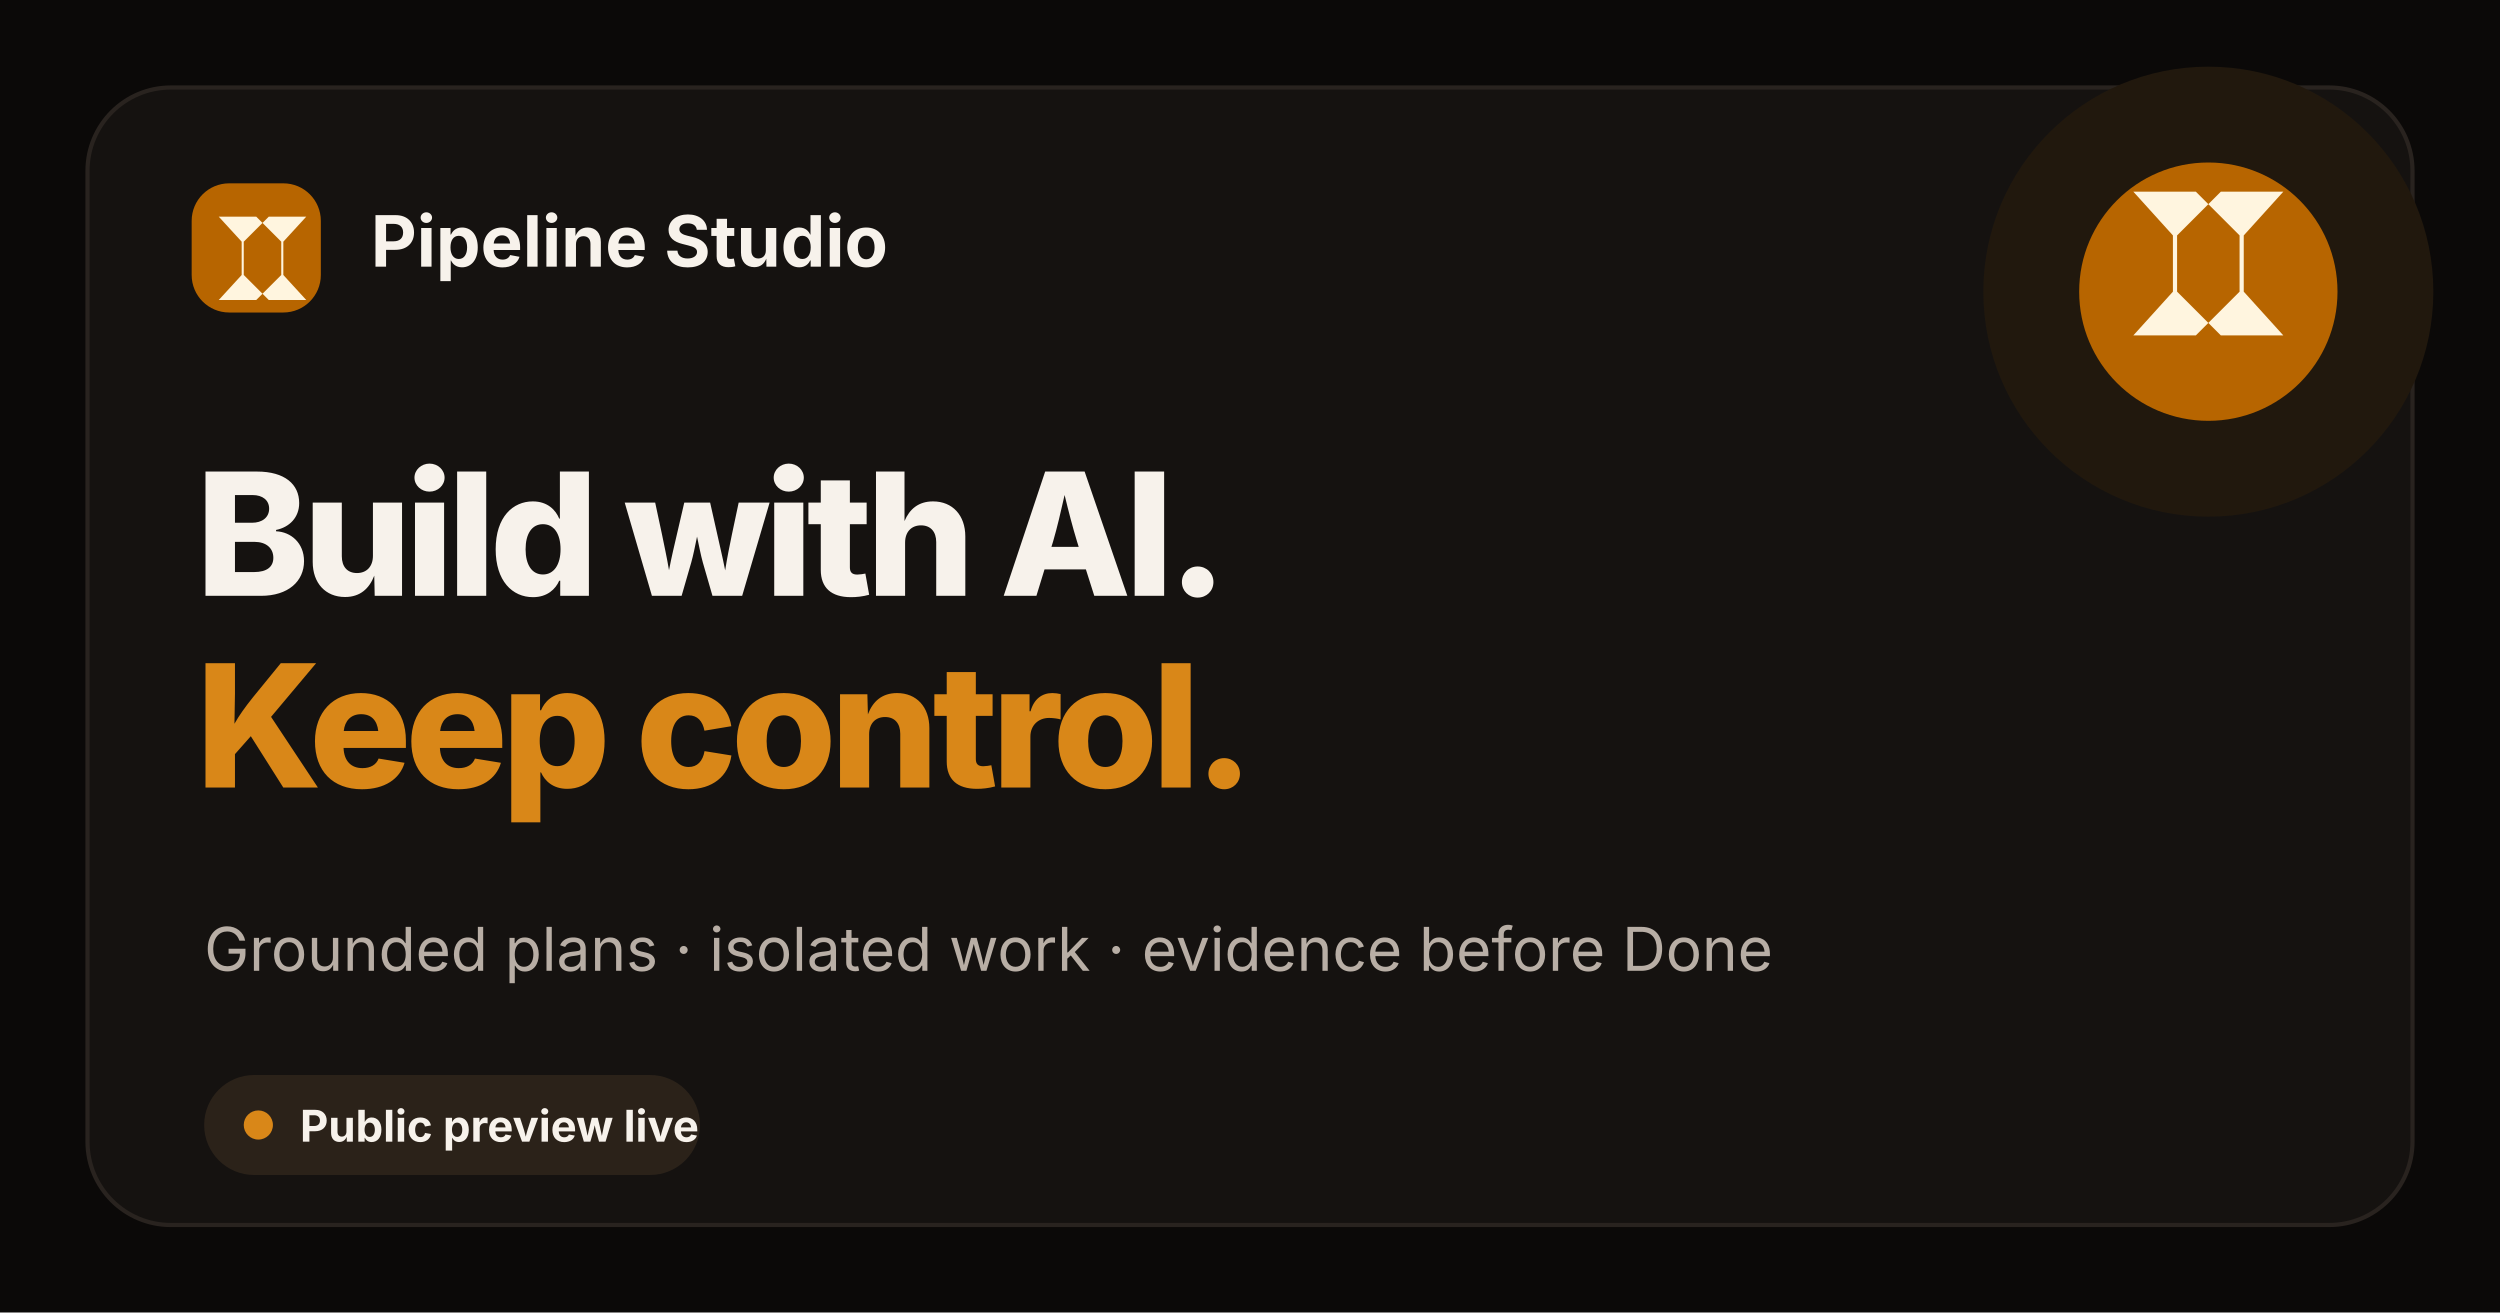
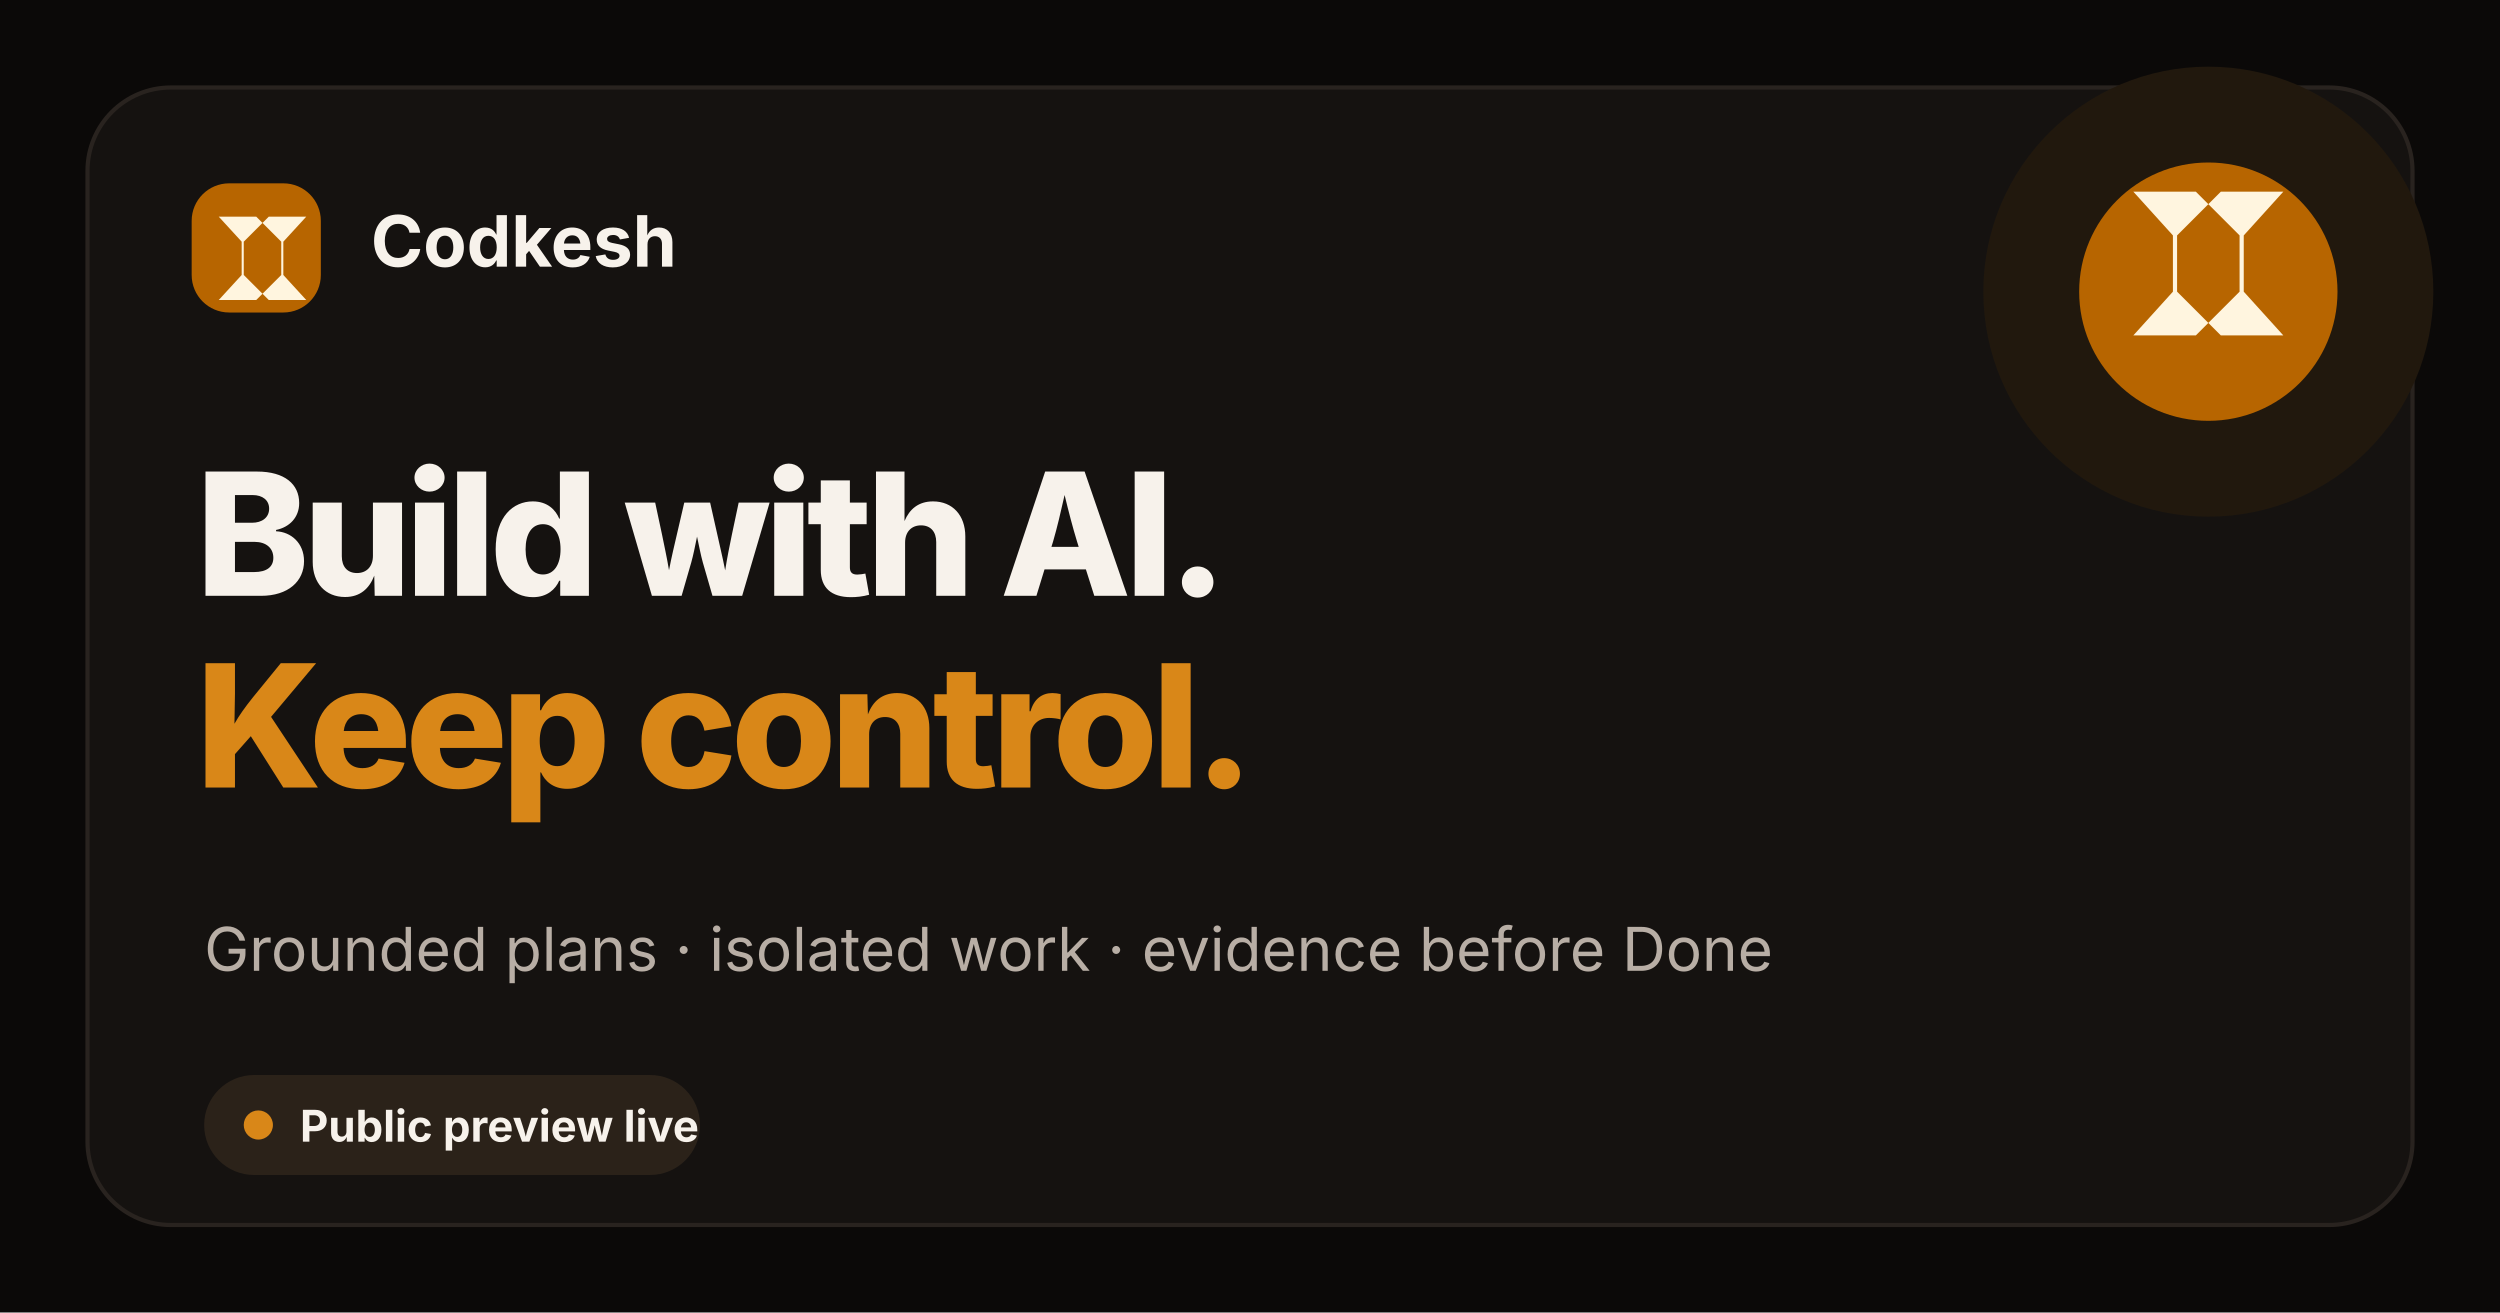
<svg xmlns="http://www.w3.org/2000/svg" width="1200" height="630" viewBox="0 0 1200 630" role="img" aria-labelledby="title description">
  <rect width="1200" height="630" fill="#0b0908" />
  <rect x="42" y="42" width="1116" height="546" rx="40" fill="#151210" stroke="#29231f" stroke-width="2" />
  <circle cx="1060" cy="140" r="108" fill="#21180d" />
  <circle cx="1060" cy="140" r="62" fill="#b76500" />
  <path d="M1024 92h30l21 21v27l-21 21h-30l19-21v-27l-19-21zm72 0h-30l-21 21v27l21 21h30l-19-21v-27l19-21z" fill="#fff5df" />
  <rect x="92" y="88" width="62" height="62" rx="18" fill="#b76500" />
  <path d="M105 104h18l12 12v16l-12 12h-18l11-12v-16l-11-12zm42 0h-18l-12 12v16l12 12h18l-11-12v-16l11-12z" fill="#fff5df" />
-   <text x="178" y="128" fill="#f7f2eb" font-family="-apple-system,BlinkMacSystemFont,'Segoe UI',sans-serif" font-size="34" font-weight="720">Pipeline Studio</text>
+   <text x="178" y="128" fill="#f7f2eb" font-family="-apple-system,BlinkMacSystemFont,'Segoe UI',sans-serif" font-size="34" font-weight="720">Codkesh</text>
  <text x="94" y="286" fill="#f7f2eb" font-family="-apple-system,BlinkMacSystemFont,'Segoe UI',sans-serif" font-size="82" font-weight="760" letter-spacing="-3">Build with AI.</text>
  <text x="94" y="378" fill="#d98718" font-family="-apple-system,BlinkMacSystemFont,'Segoe UI',sans-serif" font-size="82" font-weight="760" letter-spacing="-3">Keep control.</text>
  <text x="98" y="466" fill="#b8aea5" font-family="-apple-system,BlinkMacSystemFont,'Segoe UI',sans-serif" font-size="29">Grounded plans · isolated work · evidence before Done</text>
  <rect x="98" y="516" width="238" height="48" rx="24" fill="#2b2219" />
  <circle cx="124" cy="540" r="7" fill="#d98718" />
  <text x="144" y="548" fill="#f7f2eb" font-family="-apple-system,BlinkMacSystemFont,'Segoe UI',sans-serif" font-size="21" font-weight="650">Public preview live</text>
</svg>
